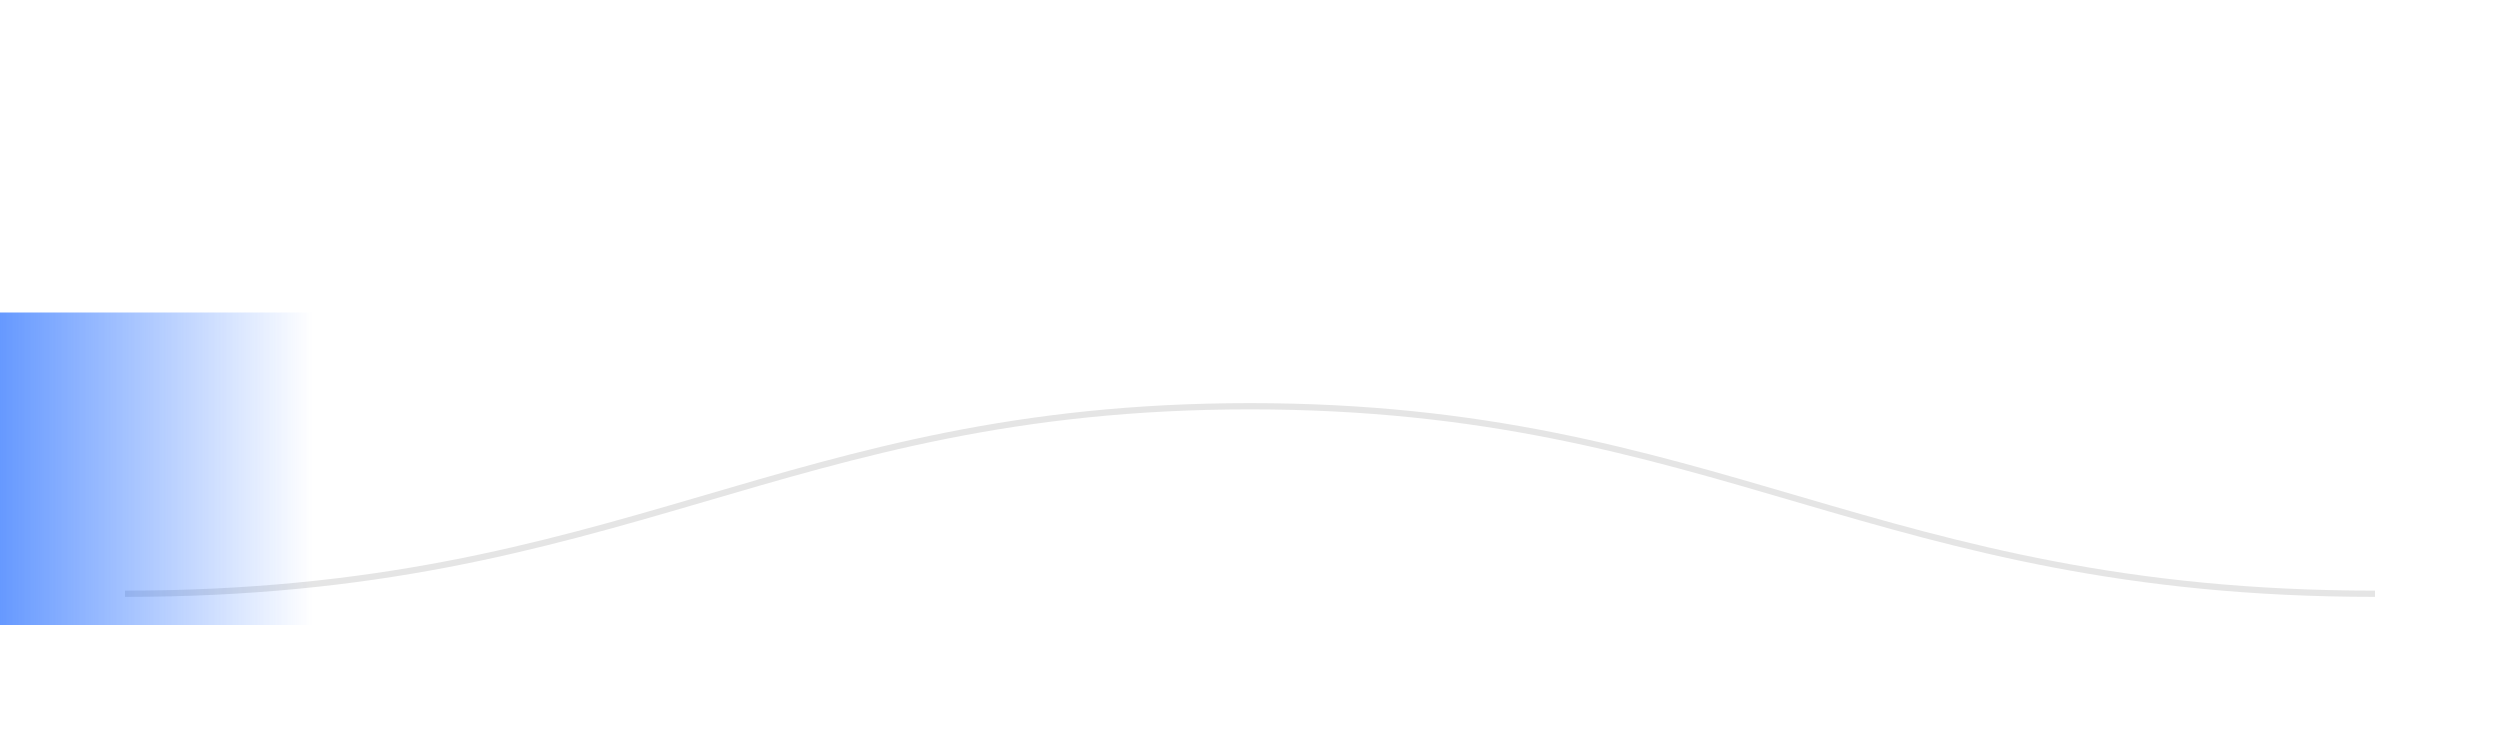
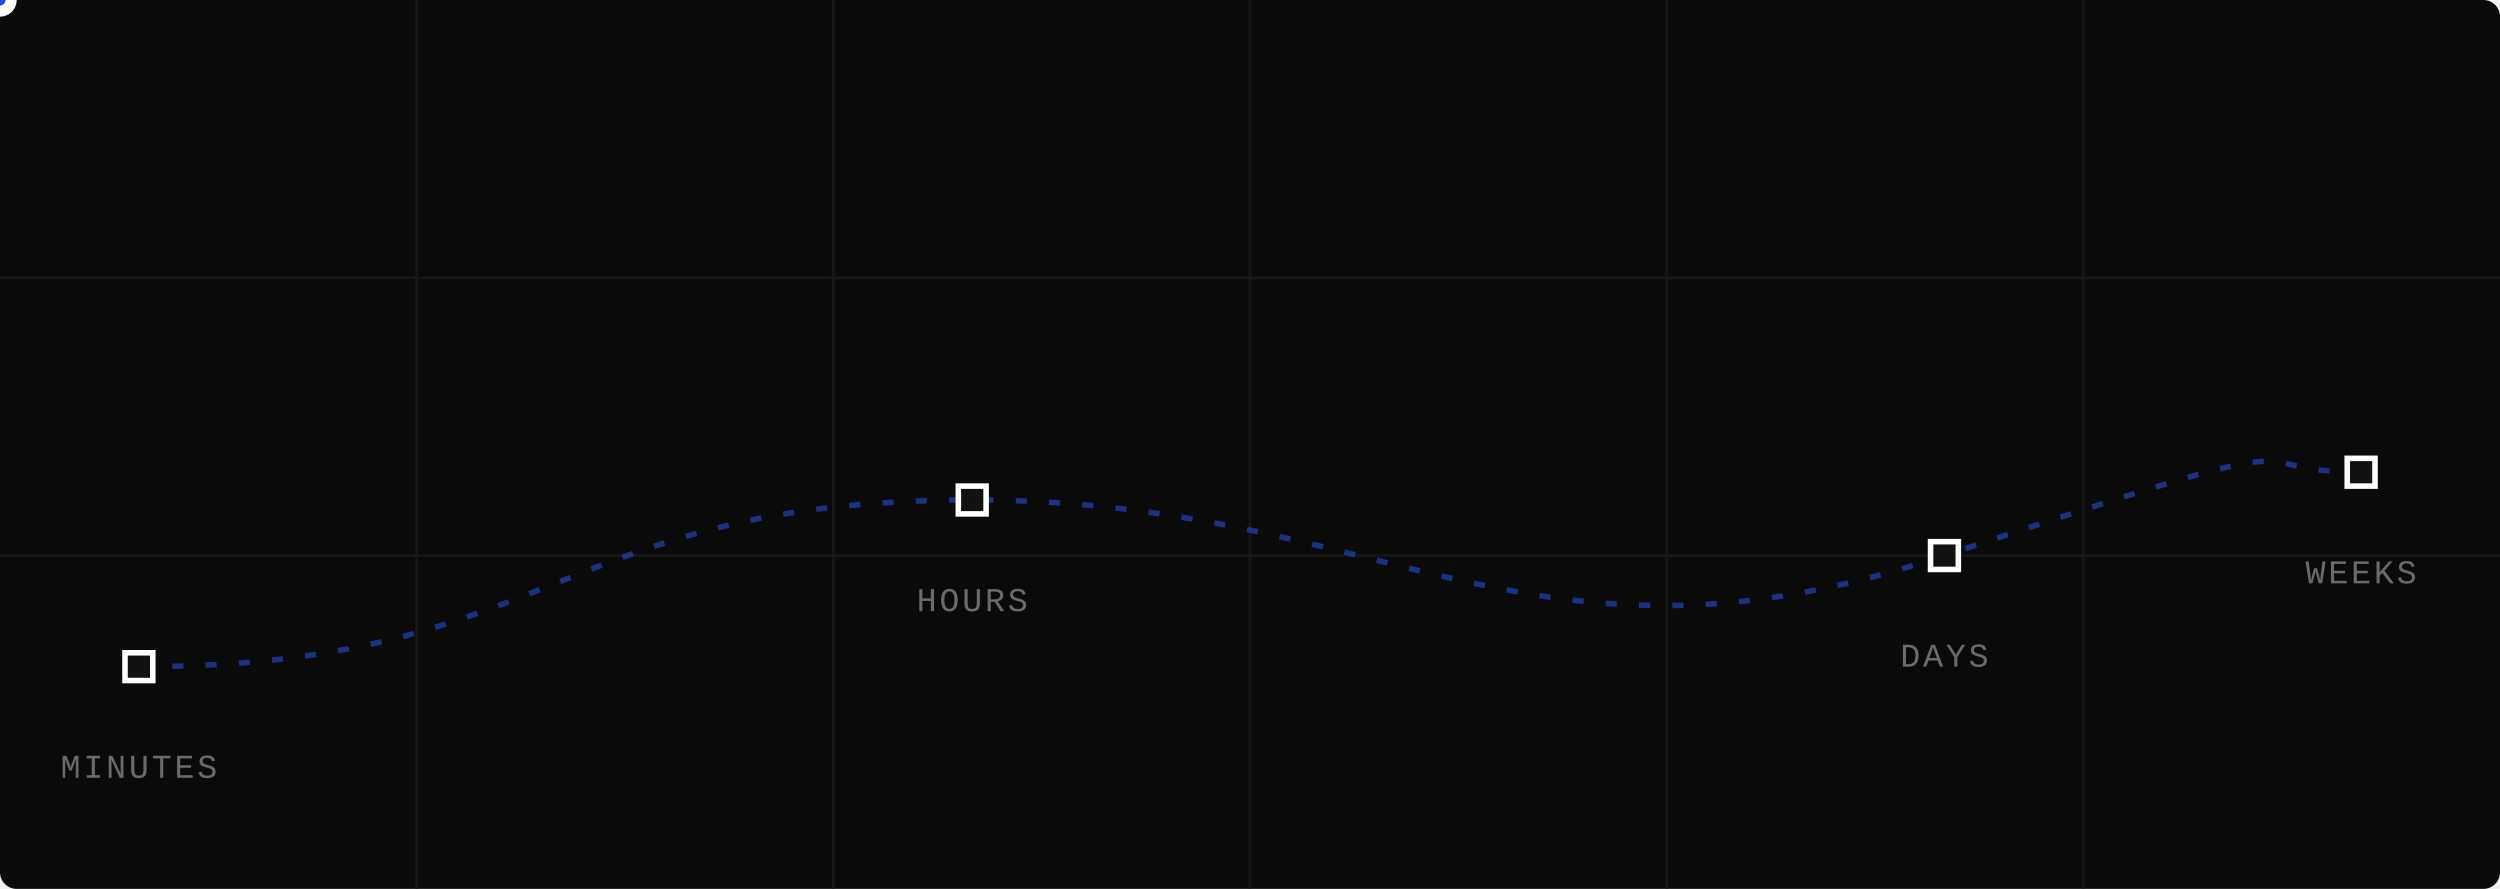
- <svg xmlns="http://www.w3.org/2000/svg" viewBox="0 0 800 240" width="100%" height="240">
-   <defs>
-     <linearGradient id="glow" x1="0" y1="0" x2="1" y2="0">
-       <stop offset="0%" stop-color="#0055FF" stop-opacity="0" />
-       <stop offset="50%" stop-color="#0055FF" stop-opacity="1" />
-       <stop offset="100%" stop-color="#0055FF" stop-opacity="0" />
-     </linearGradient>
-     <clipPath id="text-mask">
-       <rect x="0" y="0" width="0" height="240">
-         <animate attributeName="width" from="0" to="800" dur="1.2s" calcMode="spline" keySplines="0.16 1 0.3 1" fill="freeze" />
-       </rect>
-     </clipPath>
-   </defs>
-   <style>
-     .bg { fill: #FFFFFF; }
-     .title { font-family: -apple-system, BlinkMacSystemFont, "SF Pro Display", "Inter", sans-serif; font-weight: 700; font-size: 72px; fill: #000000; letter-spacing: -2.5px; }
-     .sub { font-family: -apple-system, BlinkMacSystemFont, "SF Pro Text", "Inter", sans-serif; font-weight: 400; font-size: 18px; fill: #666666; letter-spacing: -0.5px; opacity: 0; animation: fadeUp 1s 1s forwards; }
-     .path { fill: none; stroke: #E5E5E5; stroke-width: 2; }
-     .particle { fill: #0055FF; }
-     .glow-rect { fill: url(#glow); opacity: 0.6; }
-     @keyframes fadeUp { from { opacity: 0; transform: translateY(10px); } to { opacity: 1; transform: translateY(0); } }
-   </style>
-   <rect class="bg" width="100%" height="100%" />
-   <g clip-path="url(#text-mask)">
-     <text class="title" x="40" y="110">Waypoint.</text>
+ <svg xmlns="http://www.w3.org/2000/svg" viewBox="0 0 900 320" width="900" height="320">
+   <rect width="900" height="320" fill="#0A0A0A" rx="6" />
+   <g stroke="#1A1A1A" stroke-width="1" opacity="0.8">
+     <line x1="0" y1="100" x2="900" y2="100" />
+     <line x1="0" y1="200" x2="900" y2="200" />
+     <line x1="150" y1="0" x2="150" y2="320" />
+     <line x1="300" y1="0" x2="300" y2="320" />
+     <line x1="450" y1="0" x2="450" y2="320" />
+     <line x1="600" y1="0" x2="600" y2="320" />
+     <line x1="750" y1="0" x2="750" y2="320" />
  </g>
-   <text class="sub" x="40" y="150">Know the terrain before you build.</text>
-   <path id="route" class="path" d="M 40 190 C 200 190, 250 130, 400 130 C 550 130, 600 190, 760 190" />
-   <rect class="glow-rect" x="-100" y="100" width="200" height="100" opacity="0">
-     <animateMotion dur="4s" repeatCount="indefinite" rotate="auto">
+   <g font-family="Arial, Helvetica, sans-serif" font-size="72" font-weight="bold" fill="#FFFFFF" letter-spacing="4">
+     <text x="60" y="110" opacity="0">
+       W
+       <animate attributeName="opacity" values="0;1" dur="0.1s" begin="0.2s" fill="freeze" />
+       <animateTransform attributeName="transform" type="translate" values="-20 0; 0 0" dur="0.4s" begin="0.2s" fill="freeze" calcMode="spline" keySplines="0.2 0.8 0.2 1" />
+     </text>
+     <text x="135" y="110" opacity="0">
+       A
+       <animate attributeName="opacity" values="0;1" dur="0.1s" begin="0.3s" fill="freeze" />
+       <animateTransform attributeName="transform" type="translate" values="-20 0; 0 0" dur="0.4s" begin="0.3s" fill="freeze" calcMode="spline" keySplines="0.2 0.8 0.2 1" />
+     </text>
+     <text x="195" y="110" opacity="0">
+       Y
+       <animate attributeName="opacity" values="0;1" dur="0.1s" begin="0.4s" fill="freeze" />
+       <animateTransform attributeName="transform" type="translate" values="-20 0; 0 0" dur="0.4s" begin="0.4s" fill="freeze" calcMode="spline" keySplines="0.2 0.8 0.2 1" />
+     </text>
+     <text x="255" y="110" opacity="0">
+       P
+       <animate attributeName="opacity" values="0;1" dur="0.1s" begin="0.5s" fill="freeze" />
+       <animateTransform attributeName="transform" type="translate" values="-20 0; 0 0" dur="0.4s" begin="0.5s" fill="freeze" calcMode="spline" keySplines="0.2 0.8 0.2 1" />
+     </text>
+     <text x="315" y="110" opacity="0">
+       O
+       <animate attributeName="opacity" values="0;1" dur="0.1s" begin="0.6s" fill="freeze" />
+       <animateTransform attributeName="transform" type="translate" values="-20 0; 0 0" dur="0.4s" begin="0.6s" fill="freeze" calcMode="spline" keySplines="0.2 0.8 0.2 1" />
+     </text>
+     <text x="375" y="110" opacity="0">
+       I
+       <animate attributeName="opacity" values="0;1" dur="0.1s" begin="0.7s" fill="freeze" />
+       <animateTransform attributeName="transform" type="translate" values="-20 0; 0 0" dur="0.4s" begin="0.7s" fill="freeze" calcMode="spline" keySplines="0.2 0.8 0.2 1" />
+     </text>
+     <text x="415" y="110" opacity="0">
+       N
+       <animate attributeName="opacity" values="0;1" dur="0.1s" begin="0.8s" fill="freeze" />
+       <animateTransform attributeName="transform" type="translate" values="-20 0; 0 0" dur="0.4s" begin="0.8s" fill="freeze" calcMode="spline" keySplines="0.2 0.8 0.2 1" />
+     </text>
+     <text x="490" y="110" opacity="0">
+       T
+       <animate attributeName="opacity" values="0;1" dur="0.1s" begin="0.9s" fill="freeze" />
+       <animateTransform attributeName="transform" type="translate" values="-20 0; 0 0" dur="0.4s" begin="0.9s" fill="freeze" calcMode="spline" keySplines="0.2 0.8 0.2 1" />
+     </text>
+   </g>
+   <text x="60" y="160" font-family="Courier New, monospace" font-size="16" fill="#6B6B6B" letter-spacing="2" opacity="0">
+     KNOW WHAT YOU'RE WALKING INTO.
+     <animate attributeName="opacity" values="0;1" dur="0.5s" begin="1.2s" fill="freeze" />
+   </text>
+   <path id="route" d="M 50 240 C 200 240 200 180 350 180 S 550 250 700 200 S 800 170 850 170" fill="none" stroke="#1F4FD8" stroke-width="2" stroke-dasharray="4 8" opacity="0.6" />
+   <circle cx="50" cy="240" r="4" fill="#1F4FD8">
+     <animate attributeName="r" values="4;20" dur="2s" begin="1.2s" repeatCount="indefinite" />
+     <animate attributeName="opacity" values="1;0" dur="2s" begin="1.2s" repeatCount="indefinite" />
+   </circle>
+   <circle cx="350" cy="180" r="4" fill="#1F4FD8">
+     <animate attributeName="r" values="4;20" dur="2s" begin="1.8s" repeatCount="indefinite" />
+     <animate attributeName="opacity" values="1;0" dur="2s" begin="1.8s" repeatCount="indefinite" />
+   </circle>
+   <circle cx="700" cy="200" r="4" fill="#1F4FD8">
+     <animate attributeName="r" values="4;20" dur="2s" begin="2.4s" repeatCount="indefinite" />
+     <animate attributeName="opacity" values="1;0" dur="2s" begin="2.4s" repeatCount="indefinite" />
+   </circle>
+   <rect x="45" y="235" width="10" height="10" fill="#111" stroke="#FFF" stroke-width="2" />
+   <rect x="345" y="175" width="10" height="10" fill="#111" stroke="#FFF" stroke-width="2" />
+   <rect x="695" y="195" width="10" height="10" fill="#111" stroke="#FFF" stroke-width="2" />
+   <rect x="845" y="165" width="10" height="10" fill="#111" stroke="#FFF" stroke-width="2" />
+   <g font-family="Courier New, monospace" font-size="12" fill="#6B6B6B" text-anchor="middle" letter-spacing="1">
+     <text x="50" y="280">MINUTES</text>
+     <text x="350" y="220">HOURS</text>
+     <text x="700" y="240">DAYS</text>
+     <text x="850" y="210">WEEKS</text>
+   </g>
+   <g>
+     <animateMotion dur="3s" repeatCount="indefinite" begin="1.5s" rotate="auto">
      <mpath href="#route" />
    </animateMotion>
-   </rect>
-   <circle class="particle" r="3" opacity="0">
-     <animate attributeName="opacity" values="0;1;1;0" keyTimes="0;0.1;0.9;1" dur="4s" repeatCount="indefinite" />
-     <animateMotion dur="4s" repeatCount="indefinite">
-       <mpath href="#route" />
-     </animateMotion>
-   </circle>
-   <circle class="particle" r="2" opacity="0">
-     <animate attributeName="opacity" values="0;1;1;0" keyTimes="0;0.1;0.9;1" dur="4s" begin="1.3s" repeatCount="indefinite" />
-     <animateMotion dur="4s" begin="1.3s" repeatCount="indefinite">
-       <mpath href="#route" />
-     </animateMotion>
-   </circle>
-   <circle class="particle" r="4" opacity="0">
-     <animate attributeName="opacity" values="0;1;1;0" keyTimes="0;0.1;0.9;1" dur="4s" begin="2.6s" repeatCount="indefinite" />
-     <animateMotion dur="4s" begin="2.6s" repeatCount="indefinite">
-       <mpath href="#route" />
-     </animateMotion>
-   </circle>
+     <circle cx="-15" cy="0" r="3" fill="#1F4FD8" opacity="0.3" />
+     <circle cx="-10" cy="0" r="4" fill="#1F4FD8" opacity="0.5" />
+     <circle cx="-5" cy="0" r="5" fill="#1F4FD8" opacity="0.8" />
+     <circle cx="0" cy="0" r="6" fill="#FFFFFF" />
+     <circle cx="0" cy="0" r="2" fill="#1F4FD8" />
+   </g>
</svg>
